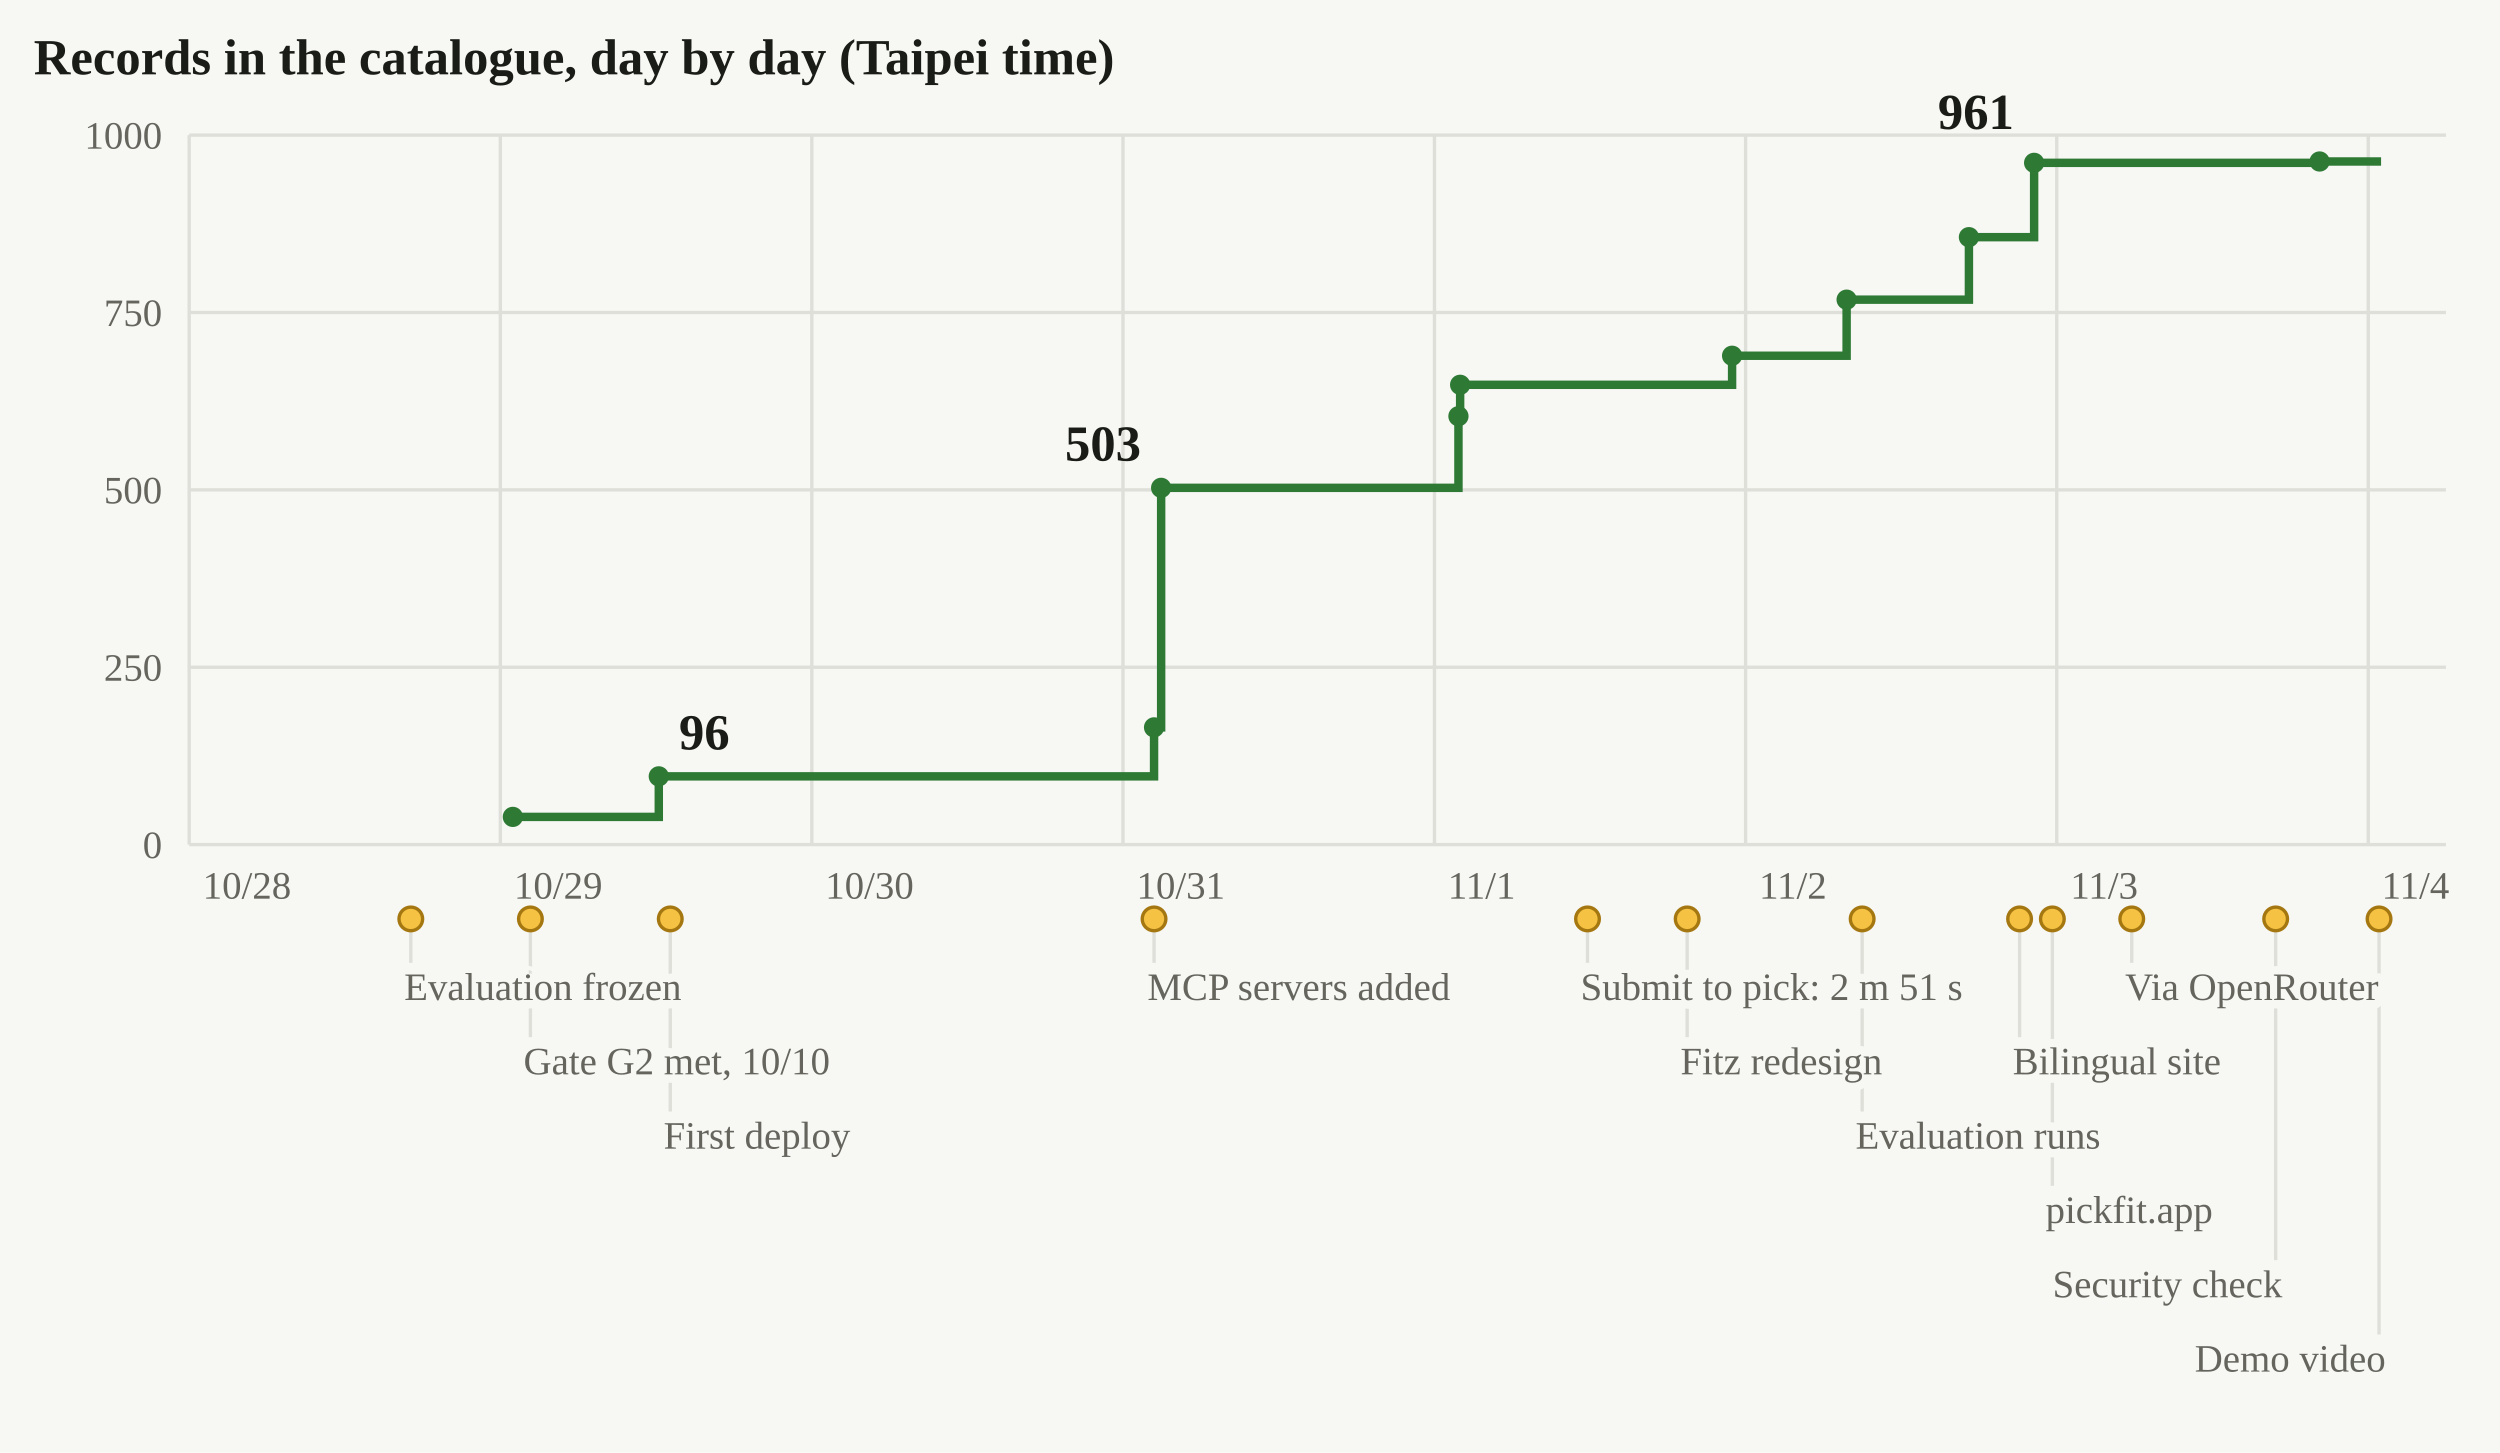
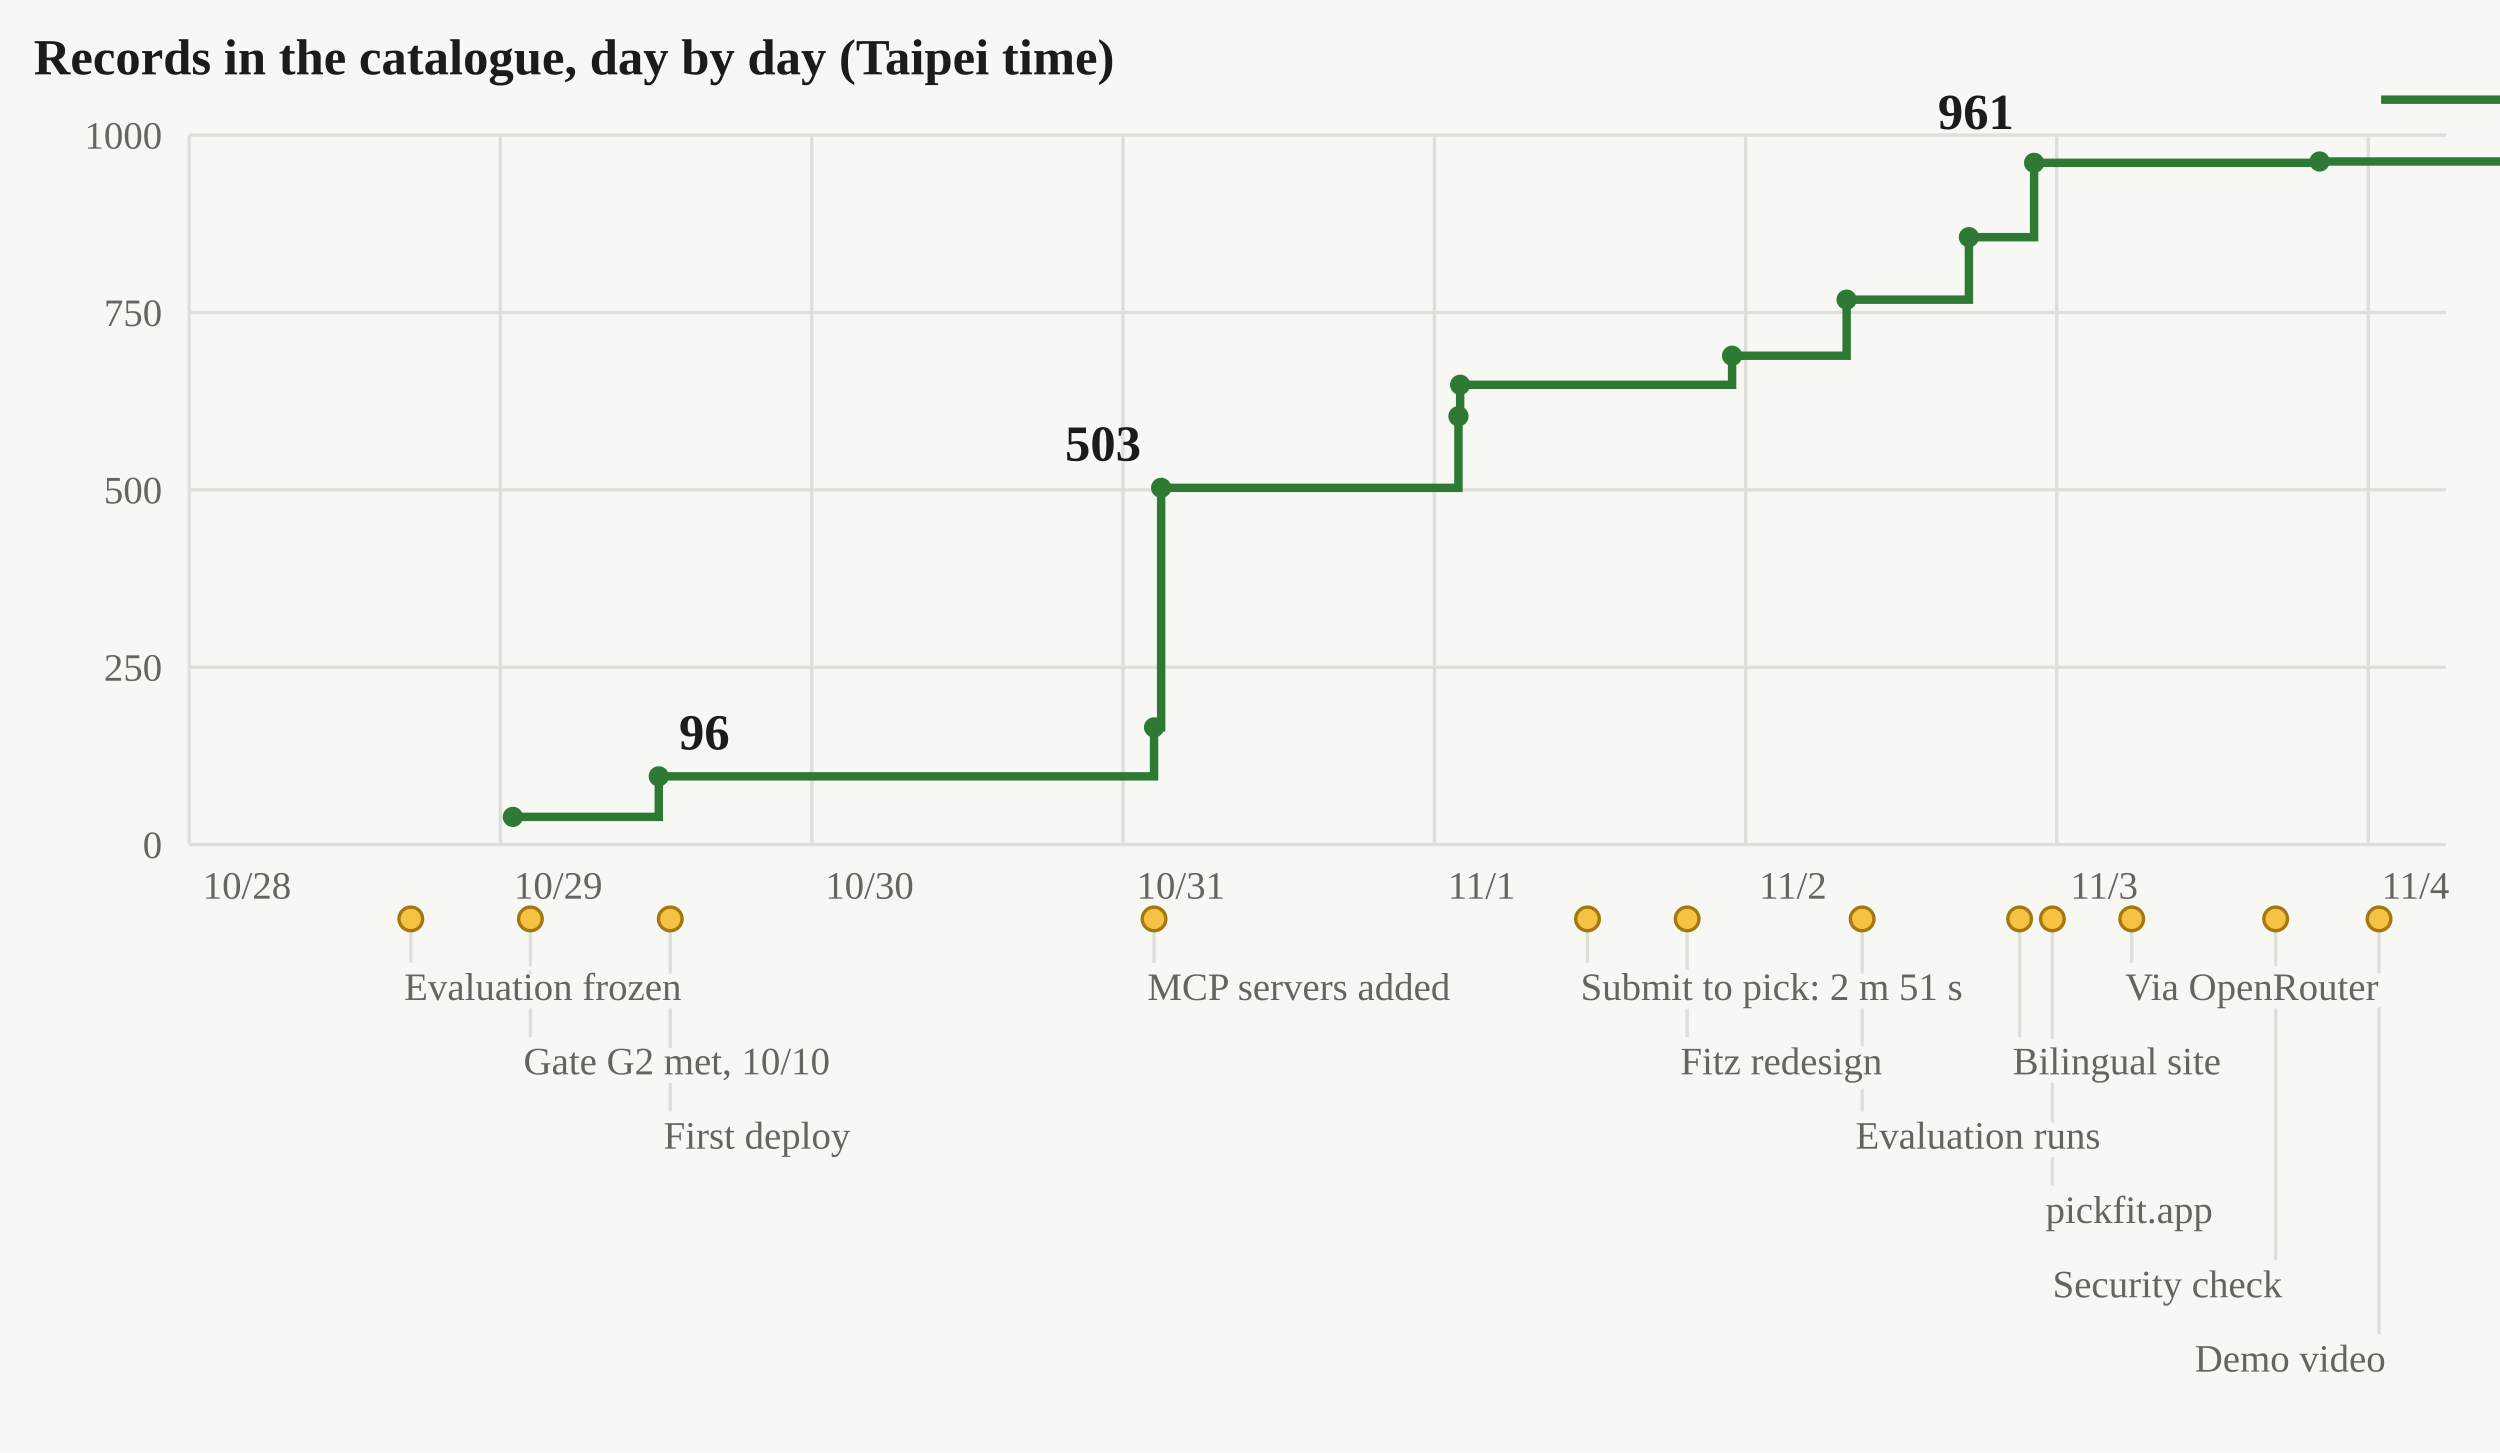
<svg xmlns="http://www.w3.org/2000/svg" viewBox="0 0 740 430" width="740" height="430" role="img" aria-labelledby="timeline-t">
  <style>
.f-bg{fill:var(--paper,#F7F7F4)}
.f-box{fill:var(--raised,#FFFFFF);stroke:var(--fitz-line,#4A2E22);stroke-width:2}
.f-soft{fill:var(--raised,#FFFFFF);stroke:var(--line-ctl,#80817A);stroke-width:1}
.f-voice{fill:var(--voice,#F1F6E2);stroke:var(--voice-edge,#A9B77E);stroke-width:1}
.f-quiet{fill:var(--sunk,#F0F1EC)}
.f-rule{stroke:var(--rule,#DEDFD9);stroke-width:1;fill:none}
.f-line{stroke:var(--line-ctl,#80817A);stroke-width:1.5;fill:none}
.f-ink-s{stroke:var(--ink,#1A1D17);stroke-width:2;fill:none}
.f-stitch{stroke:var(--stitch,#C4552D);stroke-width:2;stroke-dasharray:7 5;fill:none}
.f-pass-s{stroke:var(--pass,#2E7A35);stroke-width:2.5;fill:none}
.f-pass{fill:var(--pass,#2E7A35)}
.f-tape{fill:var(--tape,#F5C243);stroke:var(--tape-edge,#A57710);stroke-width:1}
.f-gray{fill:var(--line-ctl,#80817A)}
.f-ink2bar{fill:var(--ink-2,#4F5149)}
.f-arrow{fill:var(--line-ctl,#80817A)}
.f-arrow-st{fill:var(--stitch,#C4552D)}
text{font-family:var(--sans,system-ui,-apple-system,"Segoe UI",Roboto,Arial,sans-serif);fill:var(--ink,#1A1D17)}
.t-h{font-family:var(--display,"Bricolage Grotesque",system-ui,sans-serif);font-weight:700;font-size:15px}
.t-hl{font-family:var(--display,"Bricolage Grotesque",system-ui,sans-serif);font-weight:700;font-size:17px}
.t-b{font-size:12.5px;fill:var(--ink-2,#4F5149)}
.t-s{font-size:11.5px;fill:var(--ink-3,#65655E)}
.t-n{font-family:var(--display,"Bricolage Grotesque",system-ui,sans-serif);font-weight:700;font-size:15px;font-variant-numeric:tabular-nums}
.t-big{font-family:var(--display,"Bricolage Grotesque",system-ui,sans-serif);font-weight:800;font-size:26px}
.t-pass{fill:var(--pass,#2E7A35)}
.t-st{fill:var(--stitch,#C4552D)}
.t-tape{fill:var(--tape-ink,#3A2905)}
.t-halo{stroke:var(--paper,#F7F7F4);stroke-width:5px;stroke-linejoin:round;paint-order:stroke}
</style>
  <defs>
    <marker id="timeline-a" viewBox="0 0 10 10" refX="9" refY="5" markerWidth="7" markerHeight="7" orient="auto-start-reverse">
      <path d="M0 0L10 5L0 10z" class="f-arrow" />
    </marker>
    <marker id="timeline-s" viewBox="0 0 10 10" refX="9" refY="5" markerWidth="7" markerHeight="7" orient="auto-start-reverse">
      <path d="M0 0L10 5L0 10z" class="f-arrow-st" />
    </marker>
  </defs>
  <rect class="f-bg" width="740" height="430" />
  <text x="10" y="22" class="t-h" text-anchor="start">Records in the catalogue, day by day (Taipei time)</text>
  <path d="M56 250.0H724" class="f-rule" />
  <text x="48" y="254.0" class="t-s" text-anchor="end">0</text>
  <path d="M56 197.5H724" class="f-rule" />
  <text x="48" y="201.5" class="t-s" text-anchor="end">250</text>
  <path d="M56 145.0H724" class="f-rule" />
  <text x="48" y="149.0" class="t-s" text-anchor="end">500</text>
  <path d="M56 92.5H724" class="f-rule" />
  <text x="48" y="96.5" class="t-s" text-anchor="end">750</text>
  <path d="M56 40.0H724" class="f-rule" />
  <text x="48" y="44.0" class="t-s" text-anchor="end">1000</text>
  <path d="M56.0 40V250" class="f-rule" />
  <text x="60.0" y="266" class="t-s" text-anchor="start">10/28</text>
  <path d="M148.1 40V250" class="f-rule" />
  <text x="152.138" y="266" class="t-s" text-anchor="start">10/29</text>
  <path d="M240.3 40V250" class="f-rule" />
  <text x="244.276" y="266" class="t-s" text-anchor="start">10/30</text>
  <path d="M332.4 40V250" class="f-rule" />
  <text x="336.414" y="266" class="t-s" text-anchor="start">10/31</text>
  <path d="M424.6 40V250" class="f-rule" />
  <text x="428.552" y="266" class="t-s" text-anchor="start">11/1</text>
  <path d="M516.7 40V250" class="f-rule" />
  <text x="520.69" y="266" class="t-s" text-anchor="start">11/2</text>
  <path d="M608.8 40V250" class="f-rule" />
  <text x="612.828" y="266" class="t-s" text-anchor="start">11/3</text>
  <path d="M701.0 40V250" class="f-rule" />
  <text x="704.966" y="266" class="t-s" text-anchor="start">11/4</text>
-   <path d="M151.8 241.8H195.0V229.8H341.6V215.3H343.7V144.4H431.7V123.2H432.2V113.9H512.7V105.3H546.6V88.7H582.8V70.2H602.1V48.2H686.6V47.8H704.8" class="f-pass-s" />
+   <path d="M151.8 241.8H195.0V229.8H341.6V215.3H343.7V144.4H431.7V123.2H432.2V113.9H512.7V105.3H546.6V88.7H582.8V70.2H602.1V48.2H686.6V47.8H799.8V29.5H704.8" class="f-pass-s" />
  <circle cx="151.8" cy="241.8" r="3" class="f-pass" />
  <circle cx="195.0" cy="229.8" r="3" class="f-pass" />
  <circle cx="341.6" cy="215.3" r="3" class="f-pass" />
  <circle cx="343.7" cy="144.4" r="3" class="f-pass" />
  <circle cx="431.7" cy="123.2" r="3" class="f-pass" />
  <circle cx="432.2" cy="113.9" r="3" class="f-pass" />
  <circle cx="512.7" cy="105.3" r="3" class="f-pass" />
  <circle cx="546.6" cy="88.7" r="3" class="f-pass" />
  <circle cx="582.8" cy="70.2" r="3" class="f-pass" />
  <circle cx="602.1" cy="48.2" r="3" class="f-pass" />
  <circle cx="686.6" cy="47.8" r="3" class="f-pass" />
+   <circle cx="799.8" cy="29.5" r="3" class="f-pass" />
  <text x="596.109" y="38.19" class="t-n" text-anchor="end">961</text>
  <text x="337.739" y="136.37" class="t-n" text-anchor="end">503</text>
  <text x="200.975" y="221.84" class="t-n" text-anchor="start">96</text>
  <path d="M121.6 272V285" class="f-rule" />
  <circle cx="121.6" cy="272" r="3.5" class="f-tape" />
  <path d="M157.0 272V307" class="f-rule" />
  <circle cx="157.0" cy="272" r="3.5" class="f-tape" />
  <path d="M198.4 272V329" class="f-rule" />
  <circle cx="198.4" cy="272" r="3.5" class="f-tape" />
  <path d="M341.6 272V285" class="f-rule" />
  <circle cx="341.6" cy="272" r="3.5" class="f-tape" />
  <path d="M469.9 272V285" class="f-rule" />
  <circle cx="469.9" cy="272" r="3.5" class="f-tape" />
  <path d="M499.4 272V307" class="f-rule" />
  <circle cx="499.4" cy="272" r="3.5" class="f-tape" />
  <path d="M551.2 272V329" class="f-rule" />
  <circle cx="551.2" cy="272" r="3.5" class="f-tape" />
  <path d="M597.8 272V307" class="f-rule" />
  <circle cx="597.8" cy="272" r="3.5" class="f-tape" />
  <path d="M607.5 272V351" class="f-rule" />
  <circle cx="607.5" cy="272" r="3.5" class="f-tape" />
  <path d="M631.0 272V285" class="f-rule" />
  <circle cx="631.0" cy="272" r="3.5" class="f-tape" />
  <path d="M673.6 272V373" class="f-rule" />
  <circle cx="673.6" cy="272" r="3.5" class="f-tape" />
  <path d="M704.2 272V395" class="f-rule" />
  <circle cx="704.2" cy="272" r="3.5" class="f-tape" />
  <text x="119.648" y="296" class="t-s t-halo" text-anchor="start">Evaluation frozen</text>
  <text x="154.968" y="318" class="t-s t-halo" text-anchor="start">Gate G2 met, 10/10</text>
  <text x="196.43" y="340" class="t-s t-halo" text-anchor="start">First deploy</text>
  <text x="339.628" y="296" class="t-s t-halo" text-anchor="start">MCP servers added</text>
  <text x="467.853" y="296" class="t-s t-halo" text-anchor="start">Submit to pick: 2 m 51 s</text>
  <text x="497.414" y="318" class="t-s t-halo" text-anchor="start">Fitz redesign</text>
  <text x="549.241" y="340" class="t-s t-halo" text-anchor="start">Evaluation runs</text>
  <text x="595.758" y="318" class="t-s t-halo" text-anchor="start">Bilingual site</text>
  <text x="605.484" y="362" class="t-s t-halo" text-anchor="start">pickfit.app</text>
  <text x="629.03" y="296" class="t-s t-halo" text-anchor="start">Via OpenRouter</text>
  <text x="675.58" y="384" class="t-s t-halo" text-anchor="end">Security check</text>
  <text x="706.165" y="406" class="t-s t-halo" text-anchor="end">Demo video</text>
</svg>
